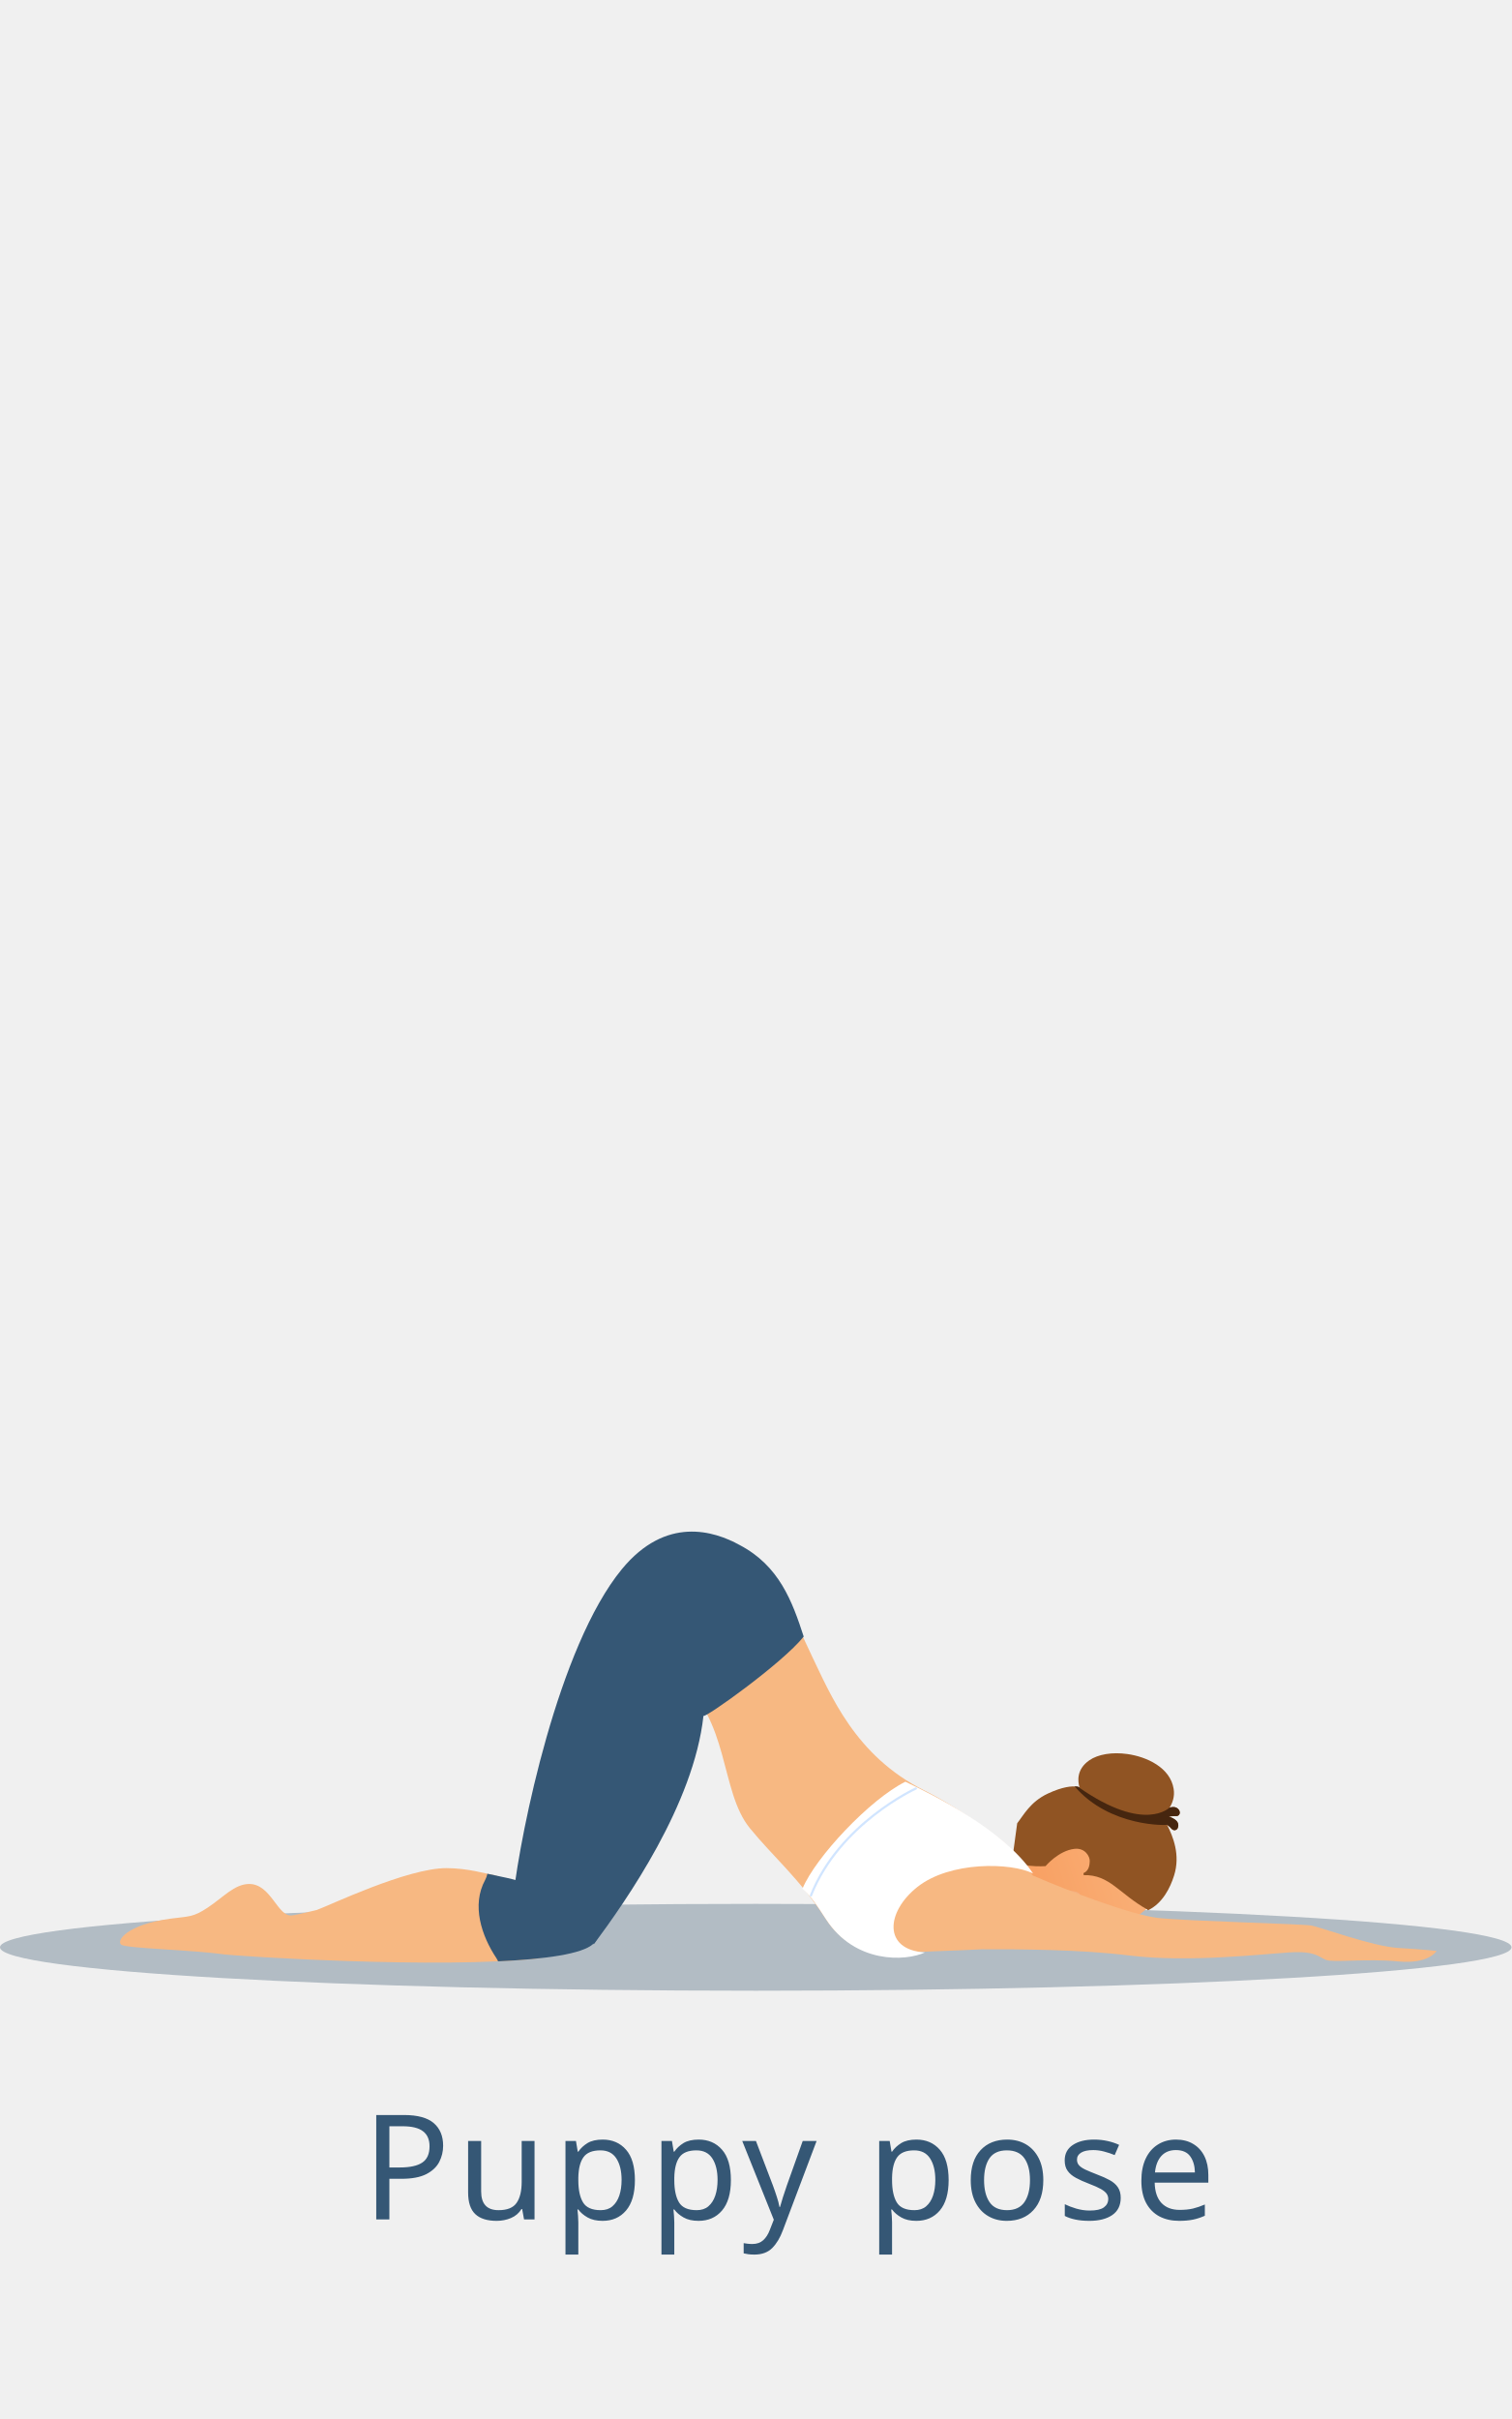
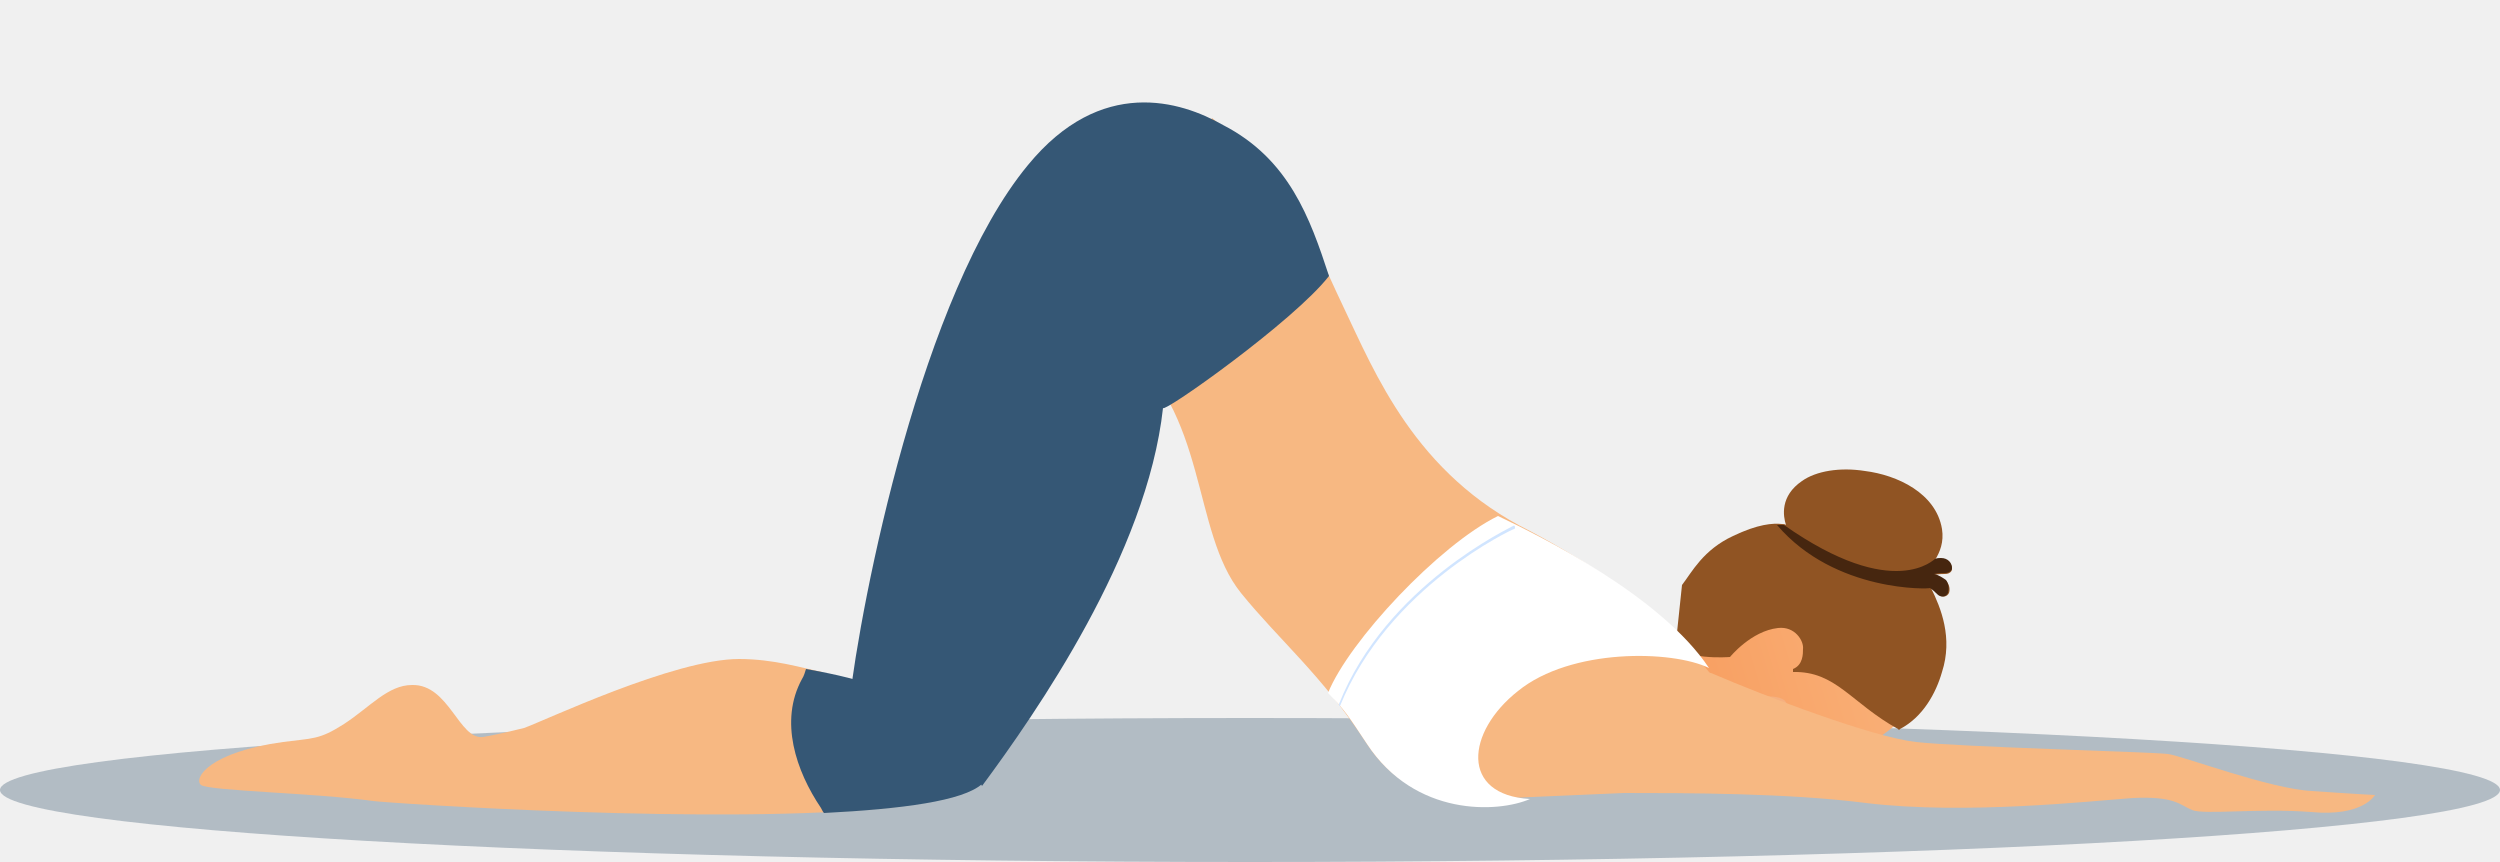
- <svg xmlns="http://www.w3.org/2000/svg" version="1.1" id="Layer_1" x="0px" y="0px" viewBox="0 0 250 400" style="enable-background:new 0 0 250 400;" xml:space="preserve">
+ <svg xmlns="http://www.w3.org/2000/svg" version="1.1" id="Layer_1" x="0px" y="0px" viewBox="0 0 250 86.2" style="enable-background:new 0 0 250 86.2;" xml:space="preserve">
  <style type="text/css">
- 	.st0{fill:#355775;}
- 	.st1{font-family:'FarmWaveFree-Regular';}
- 	.st2{font-size:24.187px;}
- 	.st3{letter-spacing:1;}
- 	.st4{fill:#B2BCC4;}
- 	.st5{fill:url(#SVGID_1_);}
- 	.st6{fill:#905423;}
- 	.st7{fill:#46260F;}
- 	.st8{fill:#D09A6F;}
- 	.st9{fill:#F5B080;}
- 	.st10{fill:#F7B882;}
- 	.st11{fill:#FFFFFF;}
- 	.st12{fill:#D1E5FF;}
+ 	.st0{fill:#B2BCC4;}
+ 	.st1{fill:url(#SVGID_1_);}
+ 	.st2{fill:#905423;}
+ 	.st3{fill:#46260F;}
+ 	.st4{fill:#D09A6F;}
+ 	.st5{fill:#F5B080;}
+ 	.st6{fill:#F7B882;}
+ 	.st7{fill:#FFFFFF;}
+ 	.st8{fill:#355775;}
+ 	.st9{fill:#D1E5FF;}
</style>
  <g>
-     <text transform="matrix(1 0 0 1 59.8867 367)" class="st0 st1 st2 st3">Puppy pose</text>
    <g>
-       <ellipse class="st4" cx="125" cy="322" rx="125" ry="7.18" />
+       <ellipse class="st0" cx="125" cy="79" rx="125" ry="7.2" />
      <g>
        <g>
-           <linearGradient id="SVGID_1_" gradientUnits="userSpaceOnUse" x1="315.475" y1="125.289" x2="338.8" y2="125.289" gradientTransform="matrix(0.9578 -0.2874 0.2874 0.9578 -165.9042 283.901)">
+           <linearGradient id="SVGID_1_" gradientUnits="userSpaceOnUse" x1="315.475" y1="-117.829" x2="338.808" y2="-117.829" gradientTransform="matrix(0.9578 -0.2874 0.2874 0.9578 -96.066 273.6464)">
            <stop offset="0" style="stop-color:#F8A164" />
            <stop offset="1" style="stop-color:#FAB57E" />
          </linearGradient>
-           <path class="st5" d="M169.23,303.02c-0.53,4.35-1.47,8.6-2.64,12.8c0.49,0.26,0.95,0.51,1.34,0.73      c0.17,1.75,0.44,3.88,0.75,4.61c0.63,1.54,1.84,0.99,3.05,0.43c0.64-0.29,1.3-0.46,1.87,0.07c0.29,0.27,0.34,0.48,0.72,0.63      c0.25,0.09,0.5-0.04,0.69-0.17c0.35-0.24,0.25-0.64,0.44-0.15c0.15,0.4,0.79,0.43,1.15,0.26c0.53-0.26,0.43-0.96,1.49-0.36      c0.27,0.16,0.5,0.38,0.78,0.53c0.3,0.15,0.61-0.05,0.78-0.3c0.5-0.76,0.9-1.58,1.48-2.3c0.19-0.2,0.38-0.39,0.55-0.56      c0.09-0.07,0.18-0.13,0.27-0.19c0.09,0.47,0.83,0.98,1.42,1.03c-0.44-0.29-0.71-0.83-0.69-1.39c0.5-0.18,1.06-0.27,1.65-0.38      c1.08-0.2,2.13-0.58,3.11-1.08c0.52-0.26,1.83-1.16,3.18-2.51c-8.41-15.77-19.92-10.84-21.11-11.92      C169.44,302.9,169.33,302.96,169.23,303.02L169.23,303.02z" />
-           <path class="st6" d="M168.24,301.49c1.02-1.28,2.15-3.54,5.05-4.9c2.5-1.17,4.01-1.27,4.85-1.16c0.14,0.02,0.28,0.05,0.4,0.08      c-0.26-0.86-0.57-2.91,1.63-4.43c1.44-1,3.78-1.39,6.27-1.04c3.2,0.44,7.13,2.23,7.68,5.78c0.2,1.26-0.2,2.33-0.68,3.1      c0.21-0.06,0.41-0.1,0.6-0.1c0.7-0.02,1.14,0.55,1.09,1c-0.03,0.25-0.23,0.54-0.73,0.5c-0.32-0.02-0.69,0.01-1.1,0.09      c0.49,0.13,0.94,0.36,1.24,0.65c0.4,0.38,0.41,0.9,0.26,1.22c-0.21,0.44-0.71,0.51-1.07,0.09c-0.18-0.21-0.41-0.42-0.69-0.62      c0.98,1.96,2.22,4.97,1.15,8.38c-0.65,2.07-1.9,4.53-4.19,5.69l-0.14,0.07l-0.09-0.13c-4.69-2.62-6.24-5.81-10.53-5.69      l-0.04-0.33c0.97-0.41,1.01-1.46,1.04-1.95c0.05-0.79-0.76-2.26-2.51-2.07c-2.66,0.29-4.8,2.86-4.8,2.86s-5.01,0.35-5.45-1.49      L168.24,301.49L168.24,301.49z" />
-           <path class="st7" d="M194.8,302.26c-0.21,0.44-0.71,0.51-1.07,0.09c-0.18-0.21-0.41-0.42-0.69-0.62      c0.05,0.11-9.49,0.45-15.3-6.34c0.15,0.01,0.28,0.02,0.39,0.03c0.06,0.01,0.11,0.02,0.17,0.03c0.02,0.02,0.04,0.04,0.06,0.05      c11.08,7.78,15.14,3.29,15.08,3.4c0.21-0.06,0.41-0.1,0.6-0.1c0.7-0.02,1.14,0.55,1.09,1c-0.03,0.25-0.23,0.54-0.73,0.5      c-0.32-0.02-0.69,0.01-1.1,0.09c0.49,0.13,0.94,0.36,1.24,0.65C194.94,301.42,194.95,301.94,194.8,302.26L194.8,302.26z" />
-           <path class="st7" d="M183.88,320.23c0,0-1.38-1.06-1.87-3.22C181.68,315.5,180.45,319.94,183.88,320.23z" />
-           <path class="st8" d="M168.62,320.86c0,0-1.32-4.47-0.84-8.56C168.09,314.43,168.25,317.36,168.62,320.86z" />
-           <path class="st9" d="M173.13,317.71c-0.99-2.63,1.9-5.77,4.87-4.89C180.95,313.7,173.76,319.41,173.13,317.71z" />
+           <path class="st1" d="M169.2,60c-0.5,4.4-1.5,8.6-2.6,12.8c0.5,0.3,0.9,0.5,1.3,0.7c0.2,1.8,0.4,3.9,0.8,4.6      c0.6,1.5,1.8,1,3.1,0.4c0.6-0.3,1.3-0.5,1.9,0.1c0.3,0.3,0.3,0.5,0.7,0.6c0.2,0.1,0.5,0,0.7-0.2c0.4-0.2,0.2-0.6,0.4-0.1      c0.1,0.4,0.8,0.4,1.1,0.3c0.5-0.3,0.4-1,1.5-0.4c0.3,0.2,0.5,0.4,0.8,0.5s0.6,0,0.8-0.3c0.5-0.8,0.9-1.6,1.5-2.3      c0.2-0.2,0.4-0.4,0.6-0.6c0.1-0.1,0.2-0.1,0.3-0.2c0.1,0.5,0.8,1,1.4,1c-0.4-0.3-0.7-0.8-0.7-1.4c0.5-0.2,1.1-0.3,1.6-0.4      c1.1-0.2,2.1-0.6,3.1-1.1c0.5-0.3,1.8-1.2,3.2-2.5c-8.4-15.8-19.9-10.8-21.1-11.9C169.4,59.9,169.3,60,169.2,60L169.2,60z" />
+           <path class="st2" d="M168.2,58.5c1-1.3,2.1-3.5,5.1-4.9c2.5-1.2,4-1.3,4.9-1.2c0.1,0,0.3,0,0.4,0.1c-0.3-0.9-0.6-2.9,1.6-4.4      c1.4-1,3.8-1.4,6.3-1c3.2,0.4,7.1,2.2,7.7,5.8c0.2,1.3-0.2,2.3-0.7,3.1c0.2-0.1,0.4-0.1,0.6-0.1c0.7,0,1.1,0.5,1.1,1      c0,0.2-0.2,0.5-0.7,0.5c-0.3,0-0.7,0-1.1,0.1c0.5,0.1,0.9,0.4,1.2,0.6c0.4,0.4,0.4,0.9,0.3,1.2c-0.2,0.4-0.7,0.5-1.1,0.1      c-0.2-0.2-0.4-0.4-0.7-0.6c1,2,2.2,5,1.1,8.4c-0.6,2.1-1.9,4.5-4.2,5.7l-0.1,0.1l-0.1-0.1c-4.7-2.6-6.2-5.8-10.5-5.7v-0.3      c1-0.4,1-1.5,1-2c0.1-0.8-0.8-2.3-2.5-2.1c-2.7,0.3-4.8,2.9-4.8,2.9s-5,0.4-5.4-1.5L168.2,58.5L168.2,58.5z" />
+           <path class="st3" d="M194.8,59.3c-0.2,0.4-0.7,0.5-1.1,0.1c-0.2-0.2-0.4-0.4-0.7-0.6c0.1,0.1-9.5,0.5-15.3-6.3      c0.1,0,0.3,0,0.4,0c0.1,0,0.1,0,0.2,0c0,0,0,0,0.1,0c11.1,7.8,15.1,3.3,15.1,3.4c0.2-0.1,0.4-0.1,0.6-0.1c0.7,0,1.1,0.5,1.1,1      c0,0.2-0.2,0.5-0.7,0.5c-0.3,0-0.7,0-1.1,0.1c0.5,0.1,0.9,0.4,1.2,0.6C194.9,58.4,194.9,58.9,194.8,59.3L194.8,59.3z" />
+           <path class="st3" d="M183.9,77.2c0,0-1.4-1.1-1.9-3.2C181.7,72.5,180.4,76.9,183.9,77.2z" />
+           <path class="st4" d="M168.6,77.9c0,0-1.3-4.5-0.8-8.6C168.1,71.4,168.2,74.4,168.6,77.9z" />
+           <path class="st5" d="M173.1,74.7c-1-2.6,1.9-5.8,4.9-4.9C180.9,70.7,173.8,76.4,173.1,74.7z" />
        </g>
-         <path class="st10" d="M231.19,322.1c-4.21-0.25-12.87-3.47-14.36-3.71c-1.49-0.25-20.79-0.74-25.25-1.24     c-4.46-0.5-14.85-4.46-20.54-6.93c-0.07-0.03-0.14-0.05-0.2-0.08c-1.84-2.08-2.74-4.01-6.23-6.6c-4.94-3.68-8.67-5.94-11.72-7.47     c-11.46-5.72-15.5-15.8-18.72-22.48c-4.13-8.58-4.63-12.04-13.12-18.81c-3.87,8.81-9.2,22.68-9.16,22.52     c8.91,6.93,7.1,18.81,12.13,25c3.85,4.73,8.14,8.23,12.62,15.1c3.59,5.49,9.08,6.06,12.63,5.52c0.9-0.14,8.88-0.36,13.15-0.59     c6.18-0.02,16.41,0.03,24.21,1.01c9.9,1.24,22.52-0.25,26.73-0.5c4.21-0.25,4.7,0.74,5.94,1.24c1.24,0.5,6.68-0.25,11.88,0.25     c5.2,0.5,6.43-1.73,6.43-1.73S235.4,322.35,231.19,322.1L231.19,322.1z" />
-         <path class="st10" d="M82.22,310.69c-0.03-0.18-0.03-0.34-0.01-0.5c-2-0.4-4.81-1.26-8.33-1.28c-6.54-0.03-19.51,6.23-21.49,6.92     c-1.99,0.49-3.54,0.84-4.12,0.9c-2.38,0.26-3.43-5.28-7.13-5.2c-2.38,0.05-4.22,2.2-6.76,3.89c-2.46,1.64-3.07,1.43-6.14,1.84     c-7.26,0.97-9.05,3.65-8.19,4.3c0.87,0.65,11.46,0.82,17.19,1.64c1.42,0.2,35.35,2.47,52.15,0.6     C86.26,319.82,83.03,315.87,82.22,310.69z" />
-         <path class="st11" d="M170.86,309.79c-4.83-7.24-16.66-13.06-21.11-15.17c-5.85,2.89-14.88,12.5-17.02,17.68     c1.71,1.67,2.14,2.39,3.91,5.1c4.78,7.32,13.13,6.94,16.34,5.45c-6.99-0.43-6.43-6.74-1.24-10.83     C157.12,307.75,167.2,307.96,170.86,309.79L170.86,309.79z" />
-         <path class="st0" d="M86.89,311.46c-0.94-0.6-5.08-1.35-6.28-1.62c-0.07,0.34-0.18,0.68-0.37,1.03     c-2.28,4.17-0.6,9.23,1.86,12.92c0.12,0.18,0.2,0.36,0.28,0.53c7.76-0.36,13.95-1.2,15.75-2.89c0.31-0.32,0.54-0.65,0.67-0.98     c-3.87-2.71-4.27-4.5-8.44-6.77C90.15,313.58,87.02,311.61,86.89,311.46L86.89,311.46z" />
-         <path class="st0" d="M132.93,270.62c-1.9-5.83-4.04-11.69-10.58-15.13c-4.25-2.35-12.21-4.87-19.5,3.99     c-10.55,12.83-16.72,43.4-17.94,53.96c0.53,0.14,12.26,5.71,13.3,8.07c5.42-7.29,16.54-23.18,18.14-37.79     C116.43,284.27,129.39,275.06,132.93,270.62z" />
-         <path class="st12" d="M134.01,313.56c-0.06-0.05-0.08-0.13-0.05-0.21c4.71-11.94,17.34-17.72,17.43-17.77     c0.09-0.05,0.2-0.02,0.25,0.07c0.05,0.09,0.02,0.2-0.07,0.25c-0.09,0.05-12.6,5.77-17.27,17.59c-0.04,0.09-0.15,0.14-0.24,0.11     C134.05,313.59,134.03,313.58,134.01,313.56z" />
+         <path class="st6" d="M231.2,79.1c-4.2-0.2-12.9-3.5-14.4-3.7s-20.8-0.7-25.2-1.2s-14.9-4.5-20.5-6.9c-0.1,0-0.1,0-0.2-0.1     c-1.8-2.1-2.7-4-6.2-6.6c-4.9-3.7-8.7-5.9-11.7-7.5c-11.5-5.7-15.5-15.8-18.7-22.5c-4.1-8.6-4.6-12-13.1-18.8     c-3.9,8.8-9.2,22.7-9.2,22.5c8.9,6.9,7.1,18.8,12.1,25c3.8,4.7,8.1,8.2,12.6,15.1c3.6,5.5,9.1,6.1,12.6,5.5     c0.9-0.1,8.9-0.4,13.1-0.6c6.2,0,16.4,0,24.2,1c9.9,1.2,22.5-0.2,26.7-0.5c4.2-0.2,4.7,0.7,5.9,1.2s6.7-0.2,11.9,0.2     c5.2,0.5,6.4-1.7,6.4-1.7S235.4,79.4,231.2,79.1L231.2,79.1z" />
+         <path class="st6" d="M82.2,67.7c0-0.2,0-0.3,0-0.5c-2-0.4-4.8-1.3-8.3-1.3c-6.5,0-19.5,6.2-21.5,6.9c-2,0.5-3.5,0.8-4.1,0.9     c-2.4,0.3-3.4-5.3-7.1-5.2c-2.4,0-4.2,2.2-6.8,3.9c-2.5,1.6-3.1,1.4-6.1,1.8c-7.3,1-9,3.6-8.2,4.3c0.9,0.6,11.5,0.8,17.2,1.6     c1.4,0.2,35.3,2.5,52.2,0.6C86.3,76.8,83,72.9,82.2,67.7z" />
+         <path class="st7" d="M170.9,66.8c-4.8-7.2-16.7-13.1-21.1-15.2c-5.9,2.9-14.9,12.5-17,17.7c1.7,1.7,2.1,2.4,3.9,5.1     c4.8,7.3,13.1,6.9,16.3,5.5c-7-0.4-6.4-6.7-1.2-10.8C157.1,64.8,167.2,65,170.9,66.8L170.9,66.8z" />
+         <path class="st8" d="M86.9,68.5c-0.9-0.6-5.1-1.4-6.3-1.6c-0.1,0.3-0.2,0.7-0.4,1c-2.3,4.2-0.6,9.2,1.9,12.9     c0.1,0.2,0.2,0.4,0.3,0.5c7.8-0.4,13.9-1.2,15.8-2.9c0.3-0.3,0.5-0.6,0.7-1c-3.9-2.7-4.3-4.5-8.4-6.8     C90.2,70.6,87,68.6,86.9,68.5L86.9,68.5z" />
+         <path class="st8" d="M132.9,27.6c-1.9-5.8-4-11.7-10.6-15.1c-4.2-2.4-12.2-4.9-19.5,4c-10.6,12.8-16.7,43.4-17.9,54     c0.5,0.1,12.3,5.7,13.3,8.1c5.4-7.3,16.5-23.2,18.1-37.8C116.4,41.3,129.4,32.1,132.9,27.6z" />
+         <path class="st9" d="M134,70.6c-0.1,0-0.1-0.1-0.1-0.2c4.7-11.9,17.3-17.7,17.4-17.8s0.2,0,0.2,0.1s0,0.2-0.1,0.2     S138.8,58.7,134,70.6C134.3,70.6,134.1,70.6,134,70.6C134.1,70.6,134,70.6,134,70.6z" />
      </g>
    </g>
  </g>
</svg>
